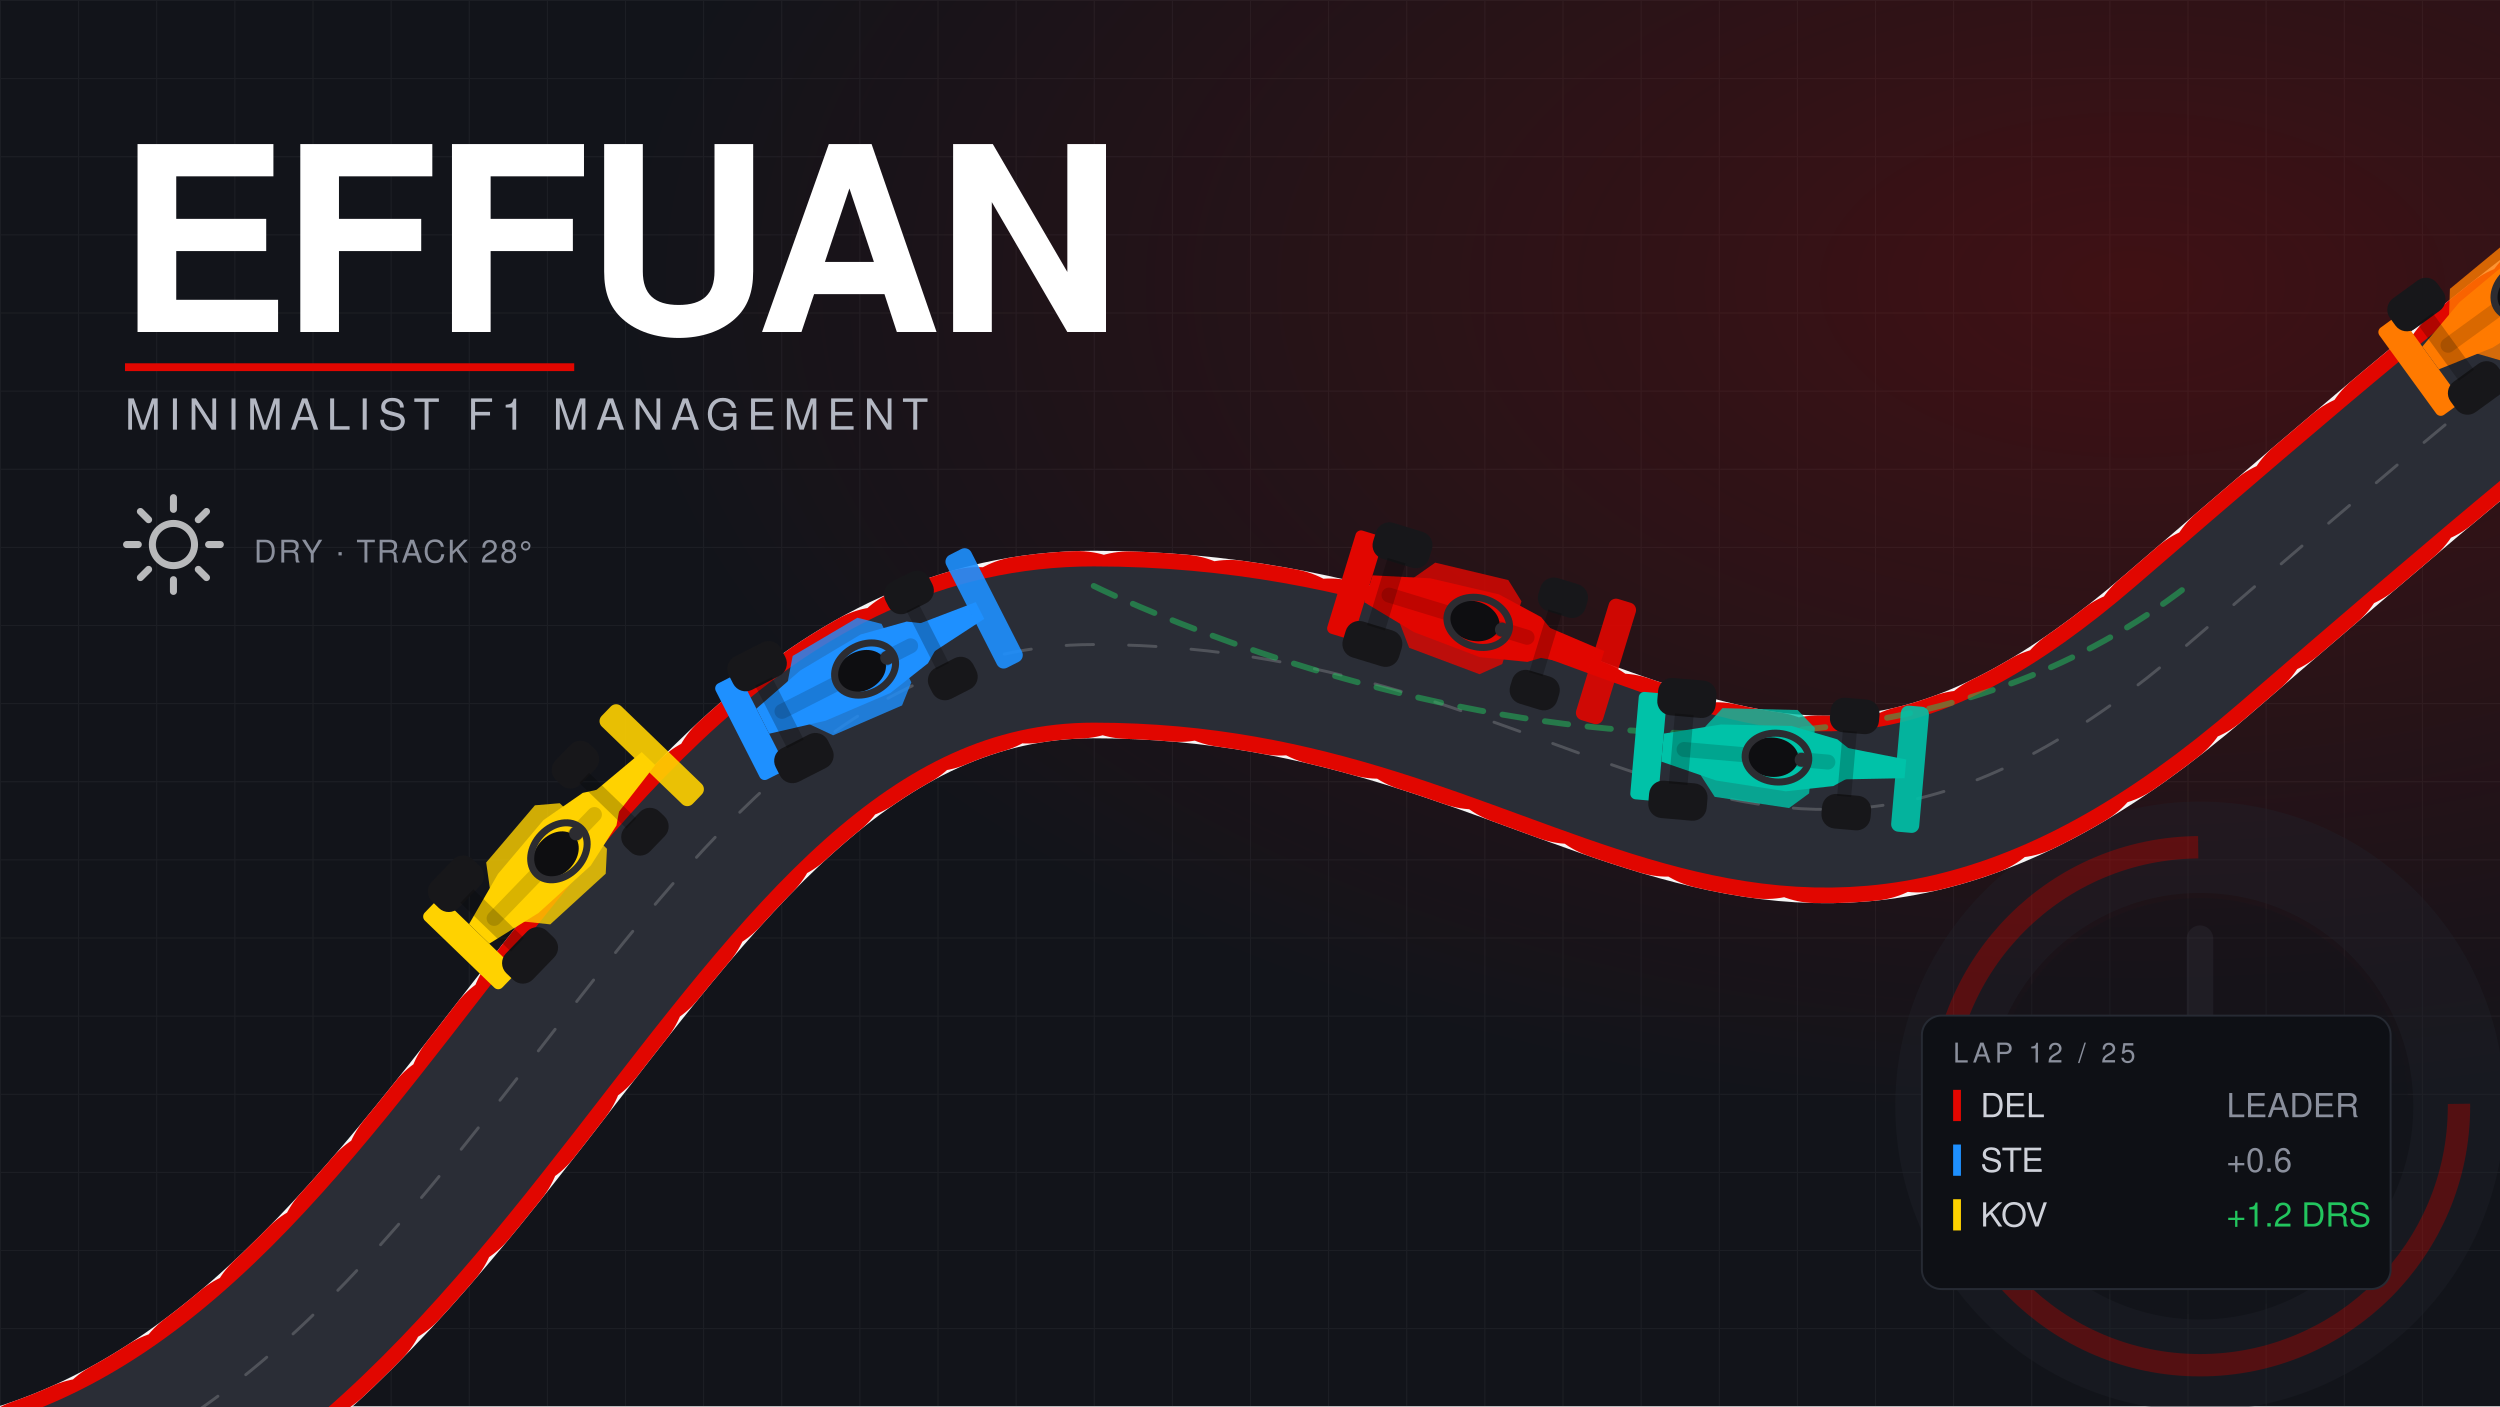
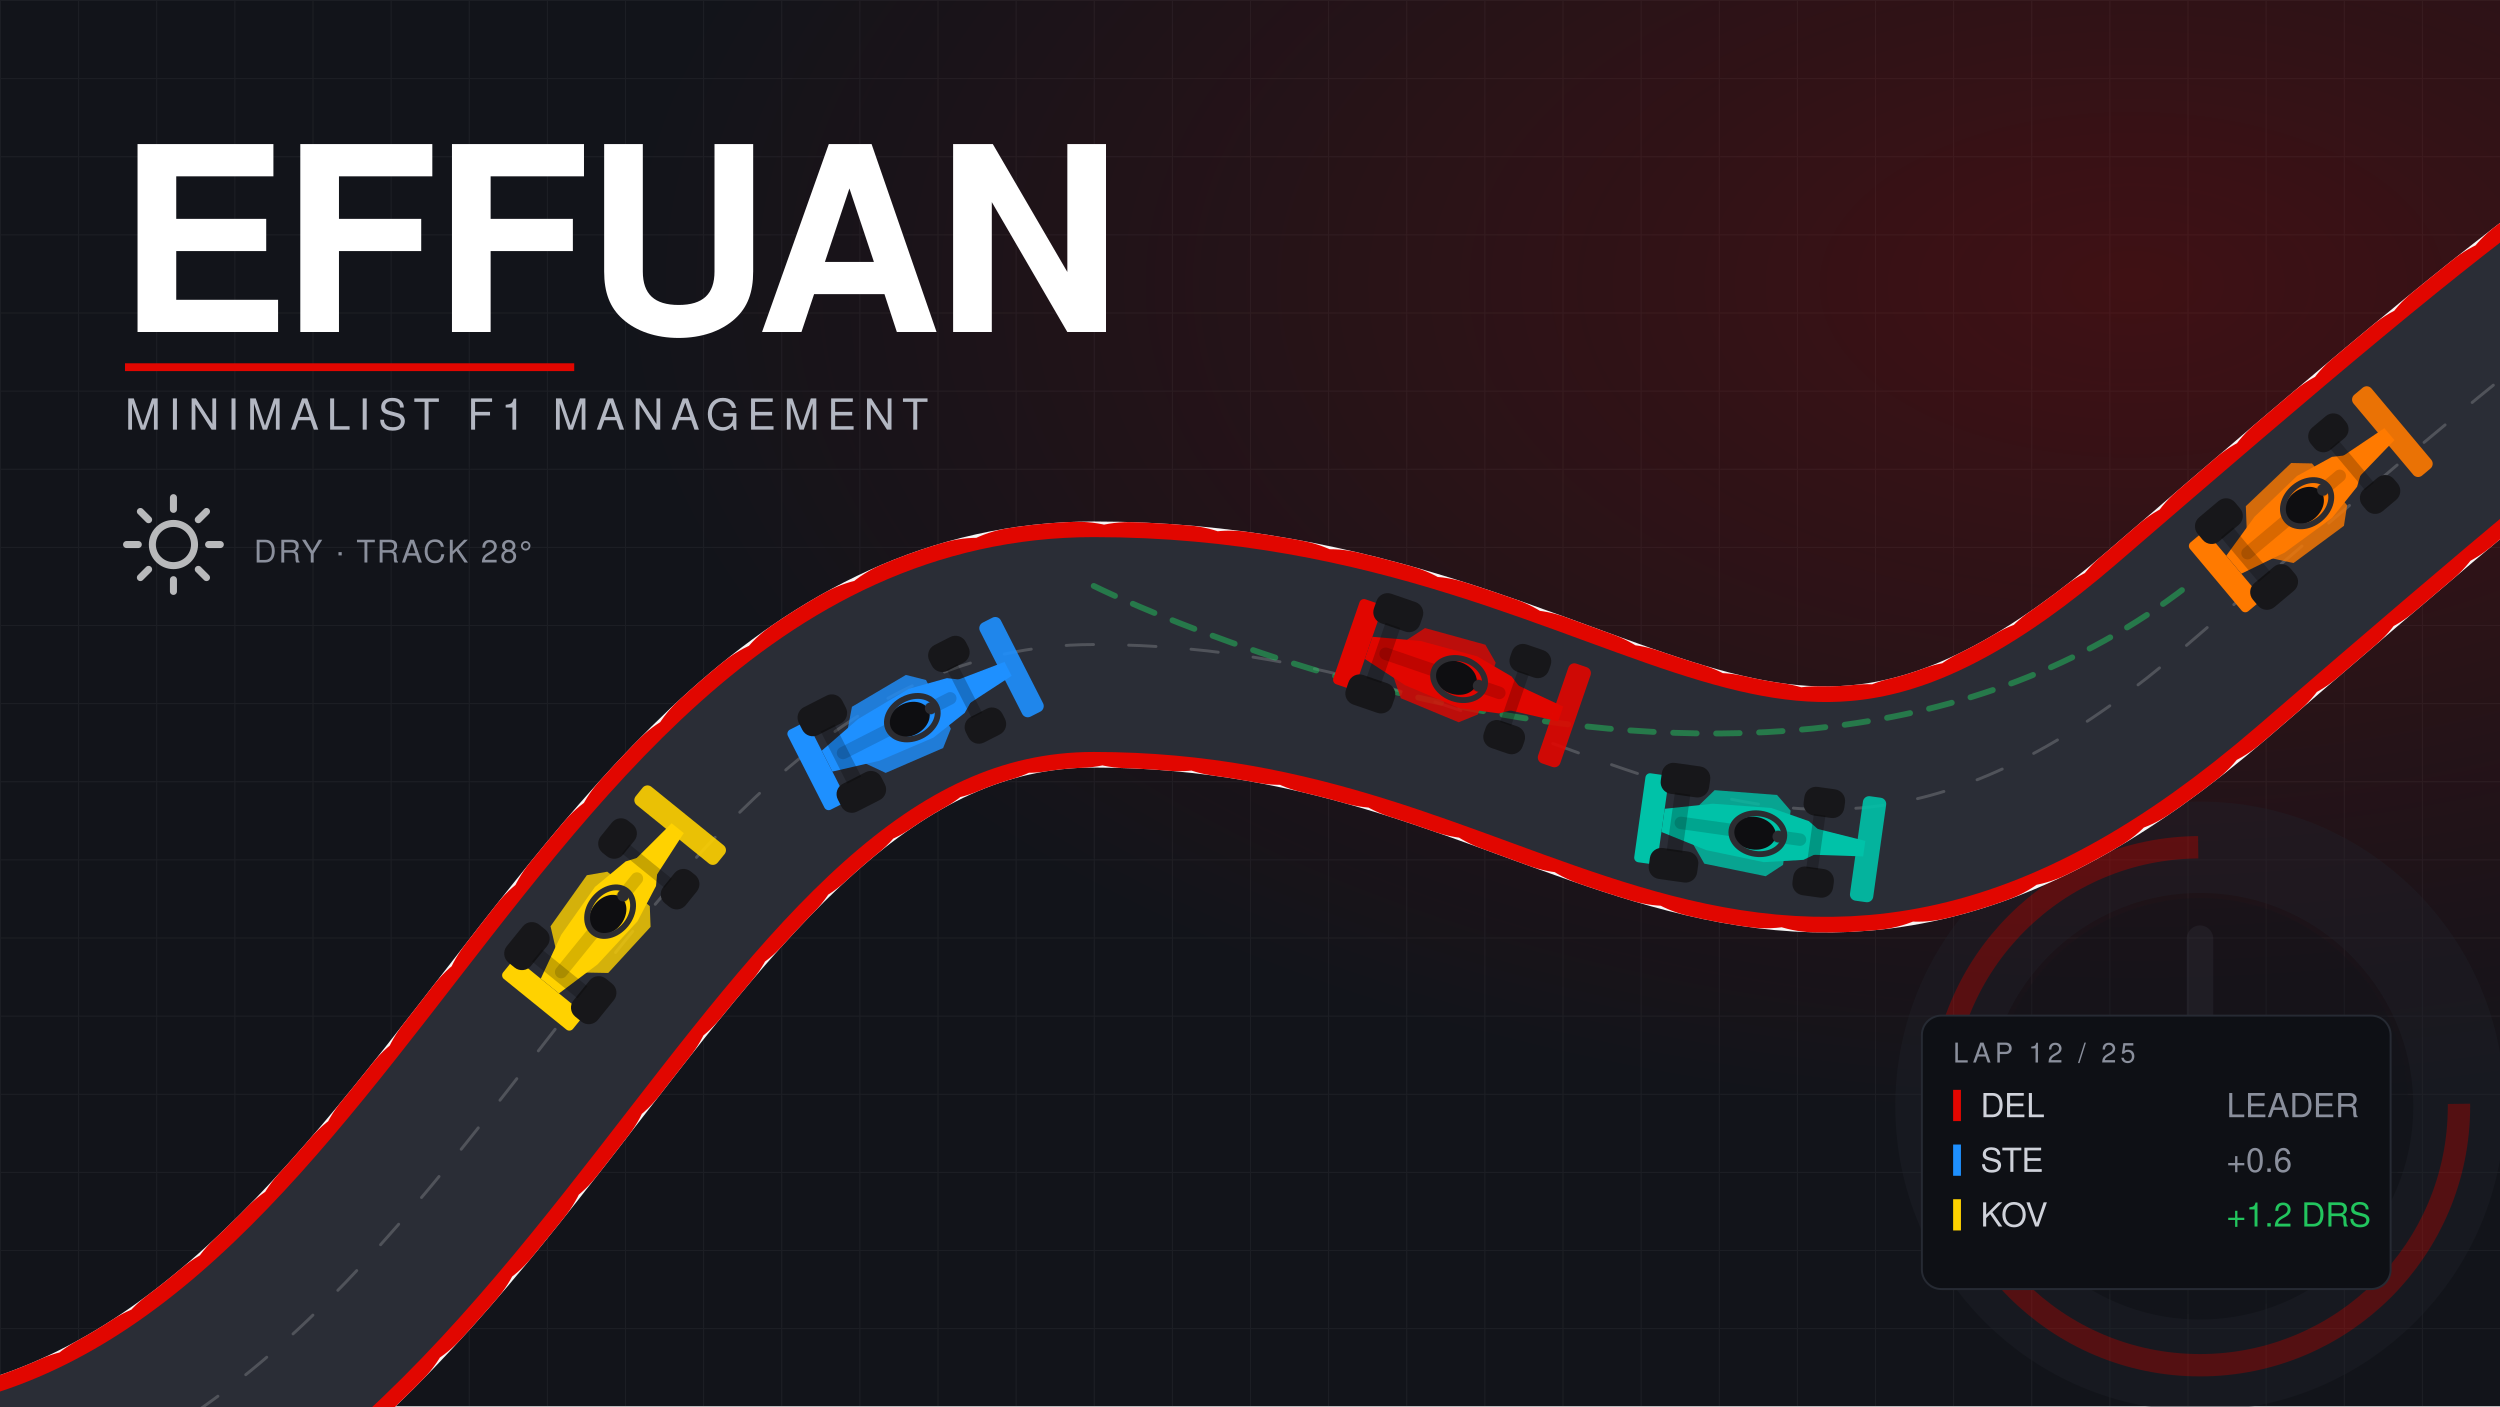
<svg xmlns="http://www.w3.org/2000/svg" viewBox="0 0 1280 720" width="1280" height="720">
  <defs>
    <pattern id="grid" width="40" height="40" patternUnits="userSpaceOnUse">
      <path d="M40 0H0V40" fill="none" stroke="#ffffff" stroke-opacity="0.045" />
    </pattern>
    <radialGradient id="glow" cx="0.85" cy="0.2" r="0.6">
      <stop offset="0" stop-color="#e10600" stop-opacity="0.22" />
      <stop offset="1" stop-color="#e10600" stop-opacity="0" />
    </radialGradient>
    <g id="car">
      <rect x="1" y="3.5" width="6" height="23" rx="1.2" fill="currentColor" />
      <path d="M19 5.5 L35 4.5 L39 8 L39 22 L35 25.5 L19 24.5 L15.5 20 L15.5 10 Z" fill="currentColor" opacity="0.8" />
      <path d="M7 12 L19 9 L34 8 L44 10 L47 12 L47 18 L44 20 L34 22 L19 21 L7 18 Z" fill="currentColor" />
      <path d="M45 11.5 L59 13 L59 17 L45 18.5 Z" fill="currentColor" />
      <rect x="57" y="1.5" width="6" height="27" rx="1.6" fill="currentColor" opacity="0.9" />
      <rect x="5" y="0" width="12.5" height="8" rx="3" fill="#17171a" />
      <rect x="5" y="22" width="12.5" height="8" rx="3" fill="#17171a" />
      <rect x="42" y="1" width="10.5" height="7.4" rx="3" fill="#17171a" />
      <rect x="42" y="21.6" width="10.5" height="7.4" rx="3" fill="#17171a" />
      <rect x="9" y="7.5" width="4" height="15" fill="#00000038" />
      <rect x="45" y="8" width="3" height="14" fill="#00000038" />
      <rect x="10" y="13.4" width="34" height="3.2" rx="1.6" fill="#00000026" />
      <ellipse cx="30.5" cy="15" rx="5.6" ry="4.2" fill="#0e0e11" />
      <ellipse cx="31.5" cy="15" rx="6.8" ry="5.2" fill="none" stroke="#2c2c31" stroke-width="1.5" />
      <ellipse cx="36.8" cy="15" rx="1.5" ry="1.5" fill="#2c2c31" />
    </g>
    <g id="tyre">
      <circle cx="32" cy="32" r="25.5" fill="none" stroke="#20232b" stroke-width="9" />
      <circle cx="32" cy="32" r="20.5" fill="#12141a" />
      <g stroke="#2c303a" stroke-width="2.6" stroke-linecap="round">
        <line x1="32" y1="26.5" x2="32" y2="15.5" />
        <line x1="37.2" y1="30.3" x2="47.7" y2="26.9" />
        <line x1="35.2" y1="36.4" x2="41.7" y2="45.4" />
        <line x1="28.8" y1="36.4" x2="22.3" y2="45.4" />
        <line x1="26.8" y1="30.3" x2="16.3" y2="26.9" />
      </g>
      <circle cx="32" cy="32" r="5.2" fill="#2c303a" />
    </g>
    <g id="sun" fill="none" stroke="#ffffff" stroke-width="3" stroke-linecap="round">
      <circle cx="24" cy="24" r="9" />
      <line x1="24" y1="4" x2="24" y2="9" />
      <line x1="24" y1="39" x2="24" y2="44" />
      <line x1="4" y1="24" x2="9" y2="24" />
      <line x1="39" y1="24" x2="44" y2="24" />
      <line x1="9.9" y1="9.9" x2="13.4" y2="13.4" />
      <line x1="34.6" y1="34.6" x2="38.1" y2="38.1" />
      <line x1="9.9" y1="38.1" x2="13.4" y2="34.6" />
      <line x1="34.6" y1="13.4" x2="38.1" y2="9.9" />
    </g>
  </defs>
  <rect width="1280" height="720" fill="#12141a" />
  <rect width="1280" height="720" fill="url(#grid)" />
  <rect width="1280" height="720" fill="url(#glow)" />
  <g transform="translate(960 400) scale(5.2)" opacity="0.35">
    <use href="#tyre" />
    <circle cx="32" cy="32" r="25.5" fill="none" stroke="#e10600" stroke-width="2.2" stroke-dasharray="120 40" opacity="0.9" />
  </g>
  <g fill="none" stroke-linecap="round" stroke-linejoin="round">
    <path id="track" d="M -80 780 C 240 780 300 330 560 330 S 900 520 1120 330 S 1380 110 1500 60" />
-     <use href="#track" stroke="#f4f4f4" stroke-width="96" />
-     <use href="#track" stroke="#e10600" stroke-width="96" stroke-dasharray="26 26" />
-     <use href="#track" stroke="#2a2d36" stroke-width="80" />
+     <use href="#track" stroke="#f4f4f4" stroke-width="126" />
+     <use href="#track" stroke="#e10600" stroke-width="126" stroke-dasharray="26 26" />
+     <use href="#track" stroke="#2a2d36" stroke-width="110" />
    <use href="#track" stroke="#3a3d47" stroke-width="80" stroke-dasharray="1 999" opacity="0" />
    <use href="#track" stroke="#ffffff" stroke-width="1.5" stroke-dasharray="14 18" opacity="0.18" />
    <path d="M 560 300 S 900 470 1120 300" fill="none" stroke="#22c55e" stroke-width="3" stroke-dasharray="12 10" opacity="0.5" />
  </g>
-   <g transform="translate(287 435) rotate(-46) scale(2.4) translate(-32 -15)" color="#ffd200">
+   <g transform="translate(313 466) rotate(-51) scale(2) translate(-32 -15)" color="#ffd200">
    <use href="#car" />
  </g>
-   <g transform="translate(444 342) rotate(-27) scale(2.4) translate(-32 -15)" color="#1e90ff">
+   <g transform="translate(468 367) rotate(-27) scale(2) translate(-32 -15)" color="#1e90ff">
    <use href="#car" />
  </g>
-   <g transform="translate(758 319) rotate(17) scale(2.4) translate(-32 -15)" color="#e10600">
+   <g transform="translate(748 348) rotate(19) scale(2) translate(-32 -15)" color="#e10600">
    <use href="#car" />
  </g>
-   <g transform="translate(911 388) rotate(5) scale(2.4) translate(-32 -15)" color="#00c2a8">
+   <g transform="translate(901 427) rotate(8) scale(2) translate(-32 -15)" color="#00c2a8">
    <use href="#car" />
  </g>
-   <g transform="translate(1293 148) rotate(-36) scale(2.4) translate(-32 -15)" color="#ff7a00">
+   <g transform="translate(1182 257) rotate(-40) scale(2) translate(-32 -15)" color="#ff7a00">
    <use href="#car" />
  </g>
  <g transform="translate(1000 540)" font-family="Titillium Web, Segoe UI, Helvetica, Arial, sans-serif" font-size="18" fill="#cfd2da">
    <rect x="-16" y="-20" width="240" height="140" rx="10" fill="#0e1015" stroke="#262a33" />
    <text x="0" y="4" font-size="14" fill="#8a8f9c" letter-spacing="2">LAP 12 / 25</text>
    <g font-size="17">
      <rect x="0" y="18" width="4" height="16" fill="#e10600" />
      <text x="14" y="32">DEL</text>
      <text x="140" y="32" fill="#8a8f9c">LEADER</text>
      <rect x="0" y="46" width="4" height="16" fill="#1e90ff" />
      <text x="14" y="60">STE</text>
      <text x="140" y="60" fill="#8a8f9c">+0.6</text>
      <rect x="0" y="74" width="4" height="16" fill="#ffd200" />
      <text x="14" y="88">KOV</text>
      <text x="140" y="88" fill="#22c55e">+1.2 DRS</text>
    </g>
  </g>
  <g transform="translate(60 250)" opacity="0.7">
    <use href="#sun" transform="scale(1.2)" />
  </g>
  <text x="130" y="288" font-family="Titillium Web, Segoe UI, Helvetica, Arial, sans-serif" font-size="16" fill="#8a8f9c" letter-spacing="1">DRY · TRACK 28°</text>
  <g font-family="Titillium Web, Segoe UI, Helvetica, Arial, sans-serif">
    <text x="60" y="170" font-size="132" font-weight="800" fill="#ffffff" letter-spacing="-3">EFFUAN</text>
    <rect x="64" y="186" width="230" height="4" fill="#e10600" />
    <text x="64" y="220" font-size="22" fill="#b3b7c2" letter-spacing="4">MINIMALIST F1 MANAGEMENT</text>
  </g>
</svg>
